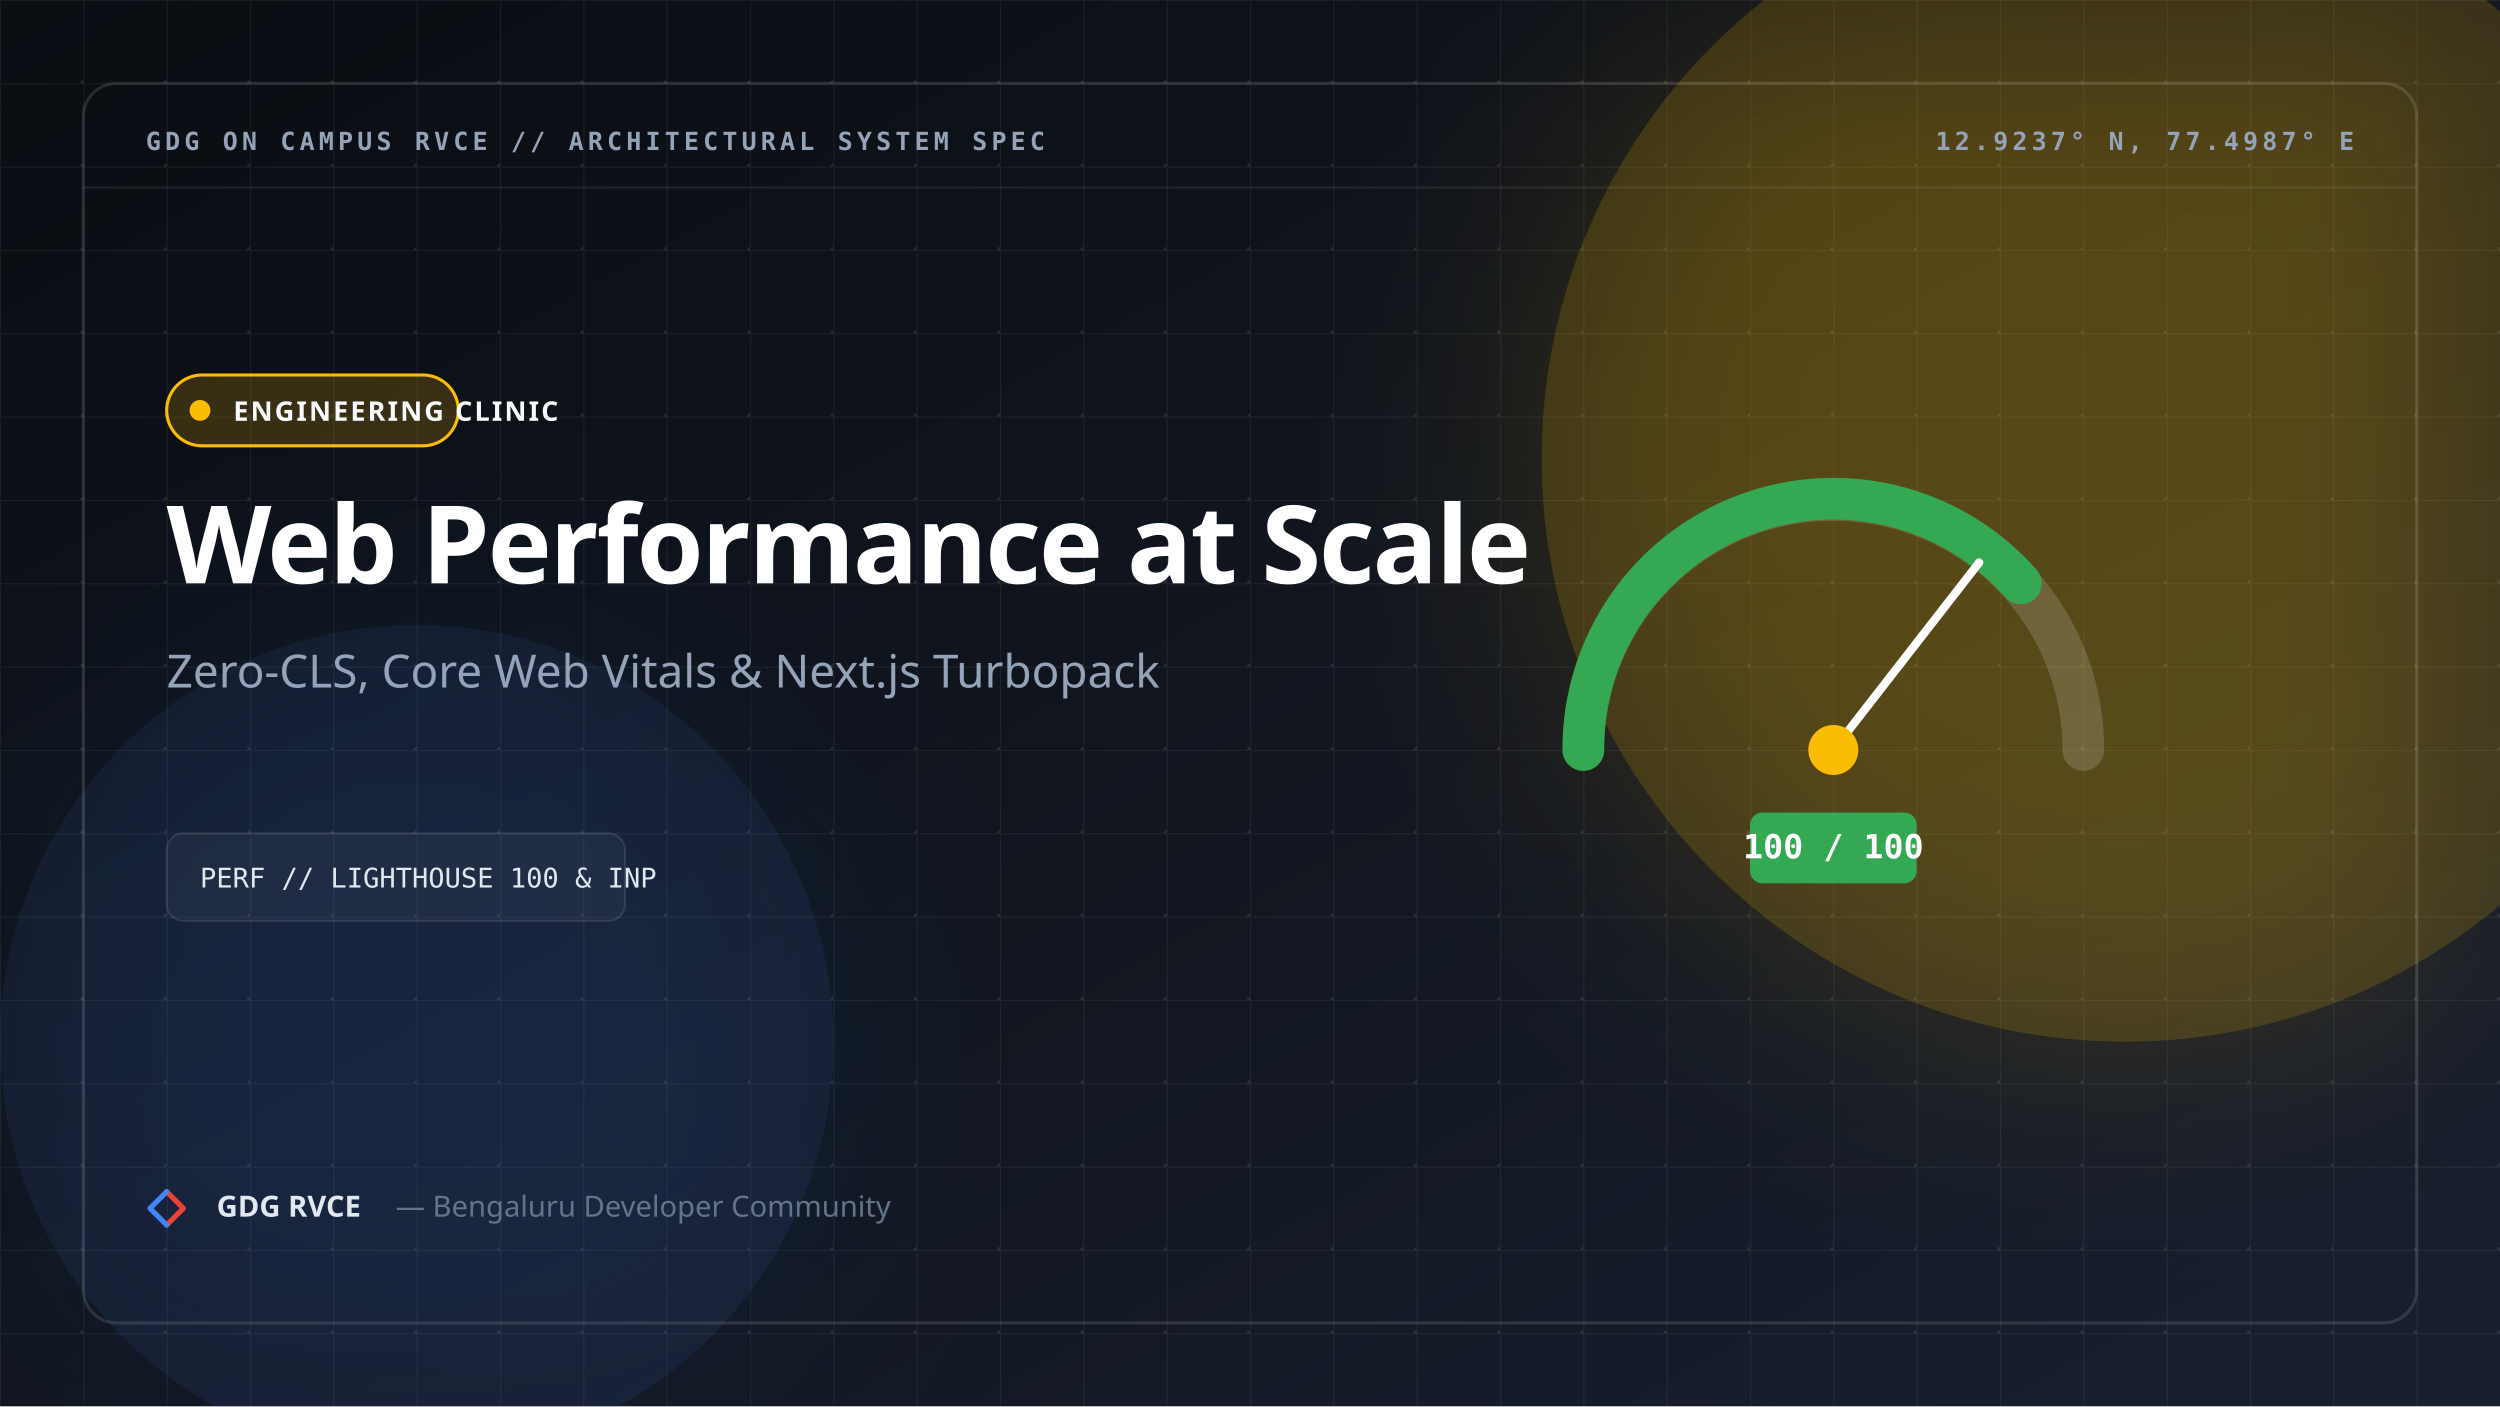
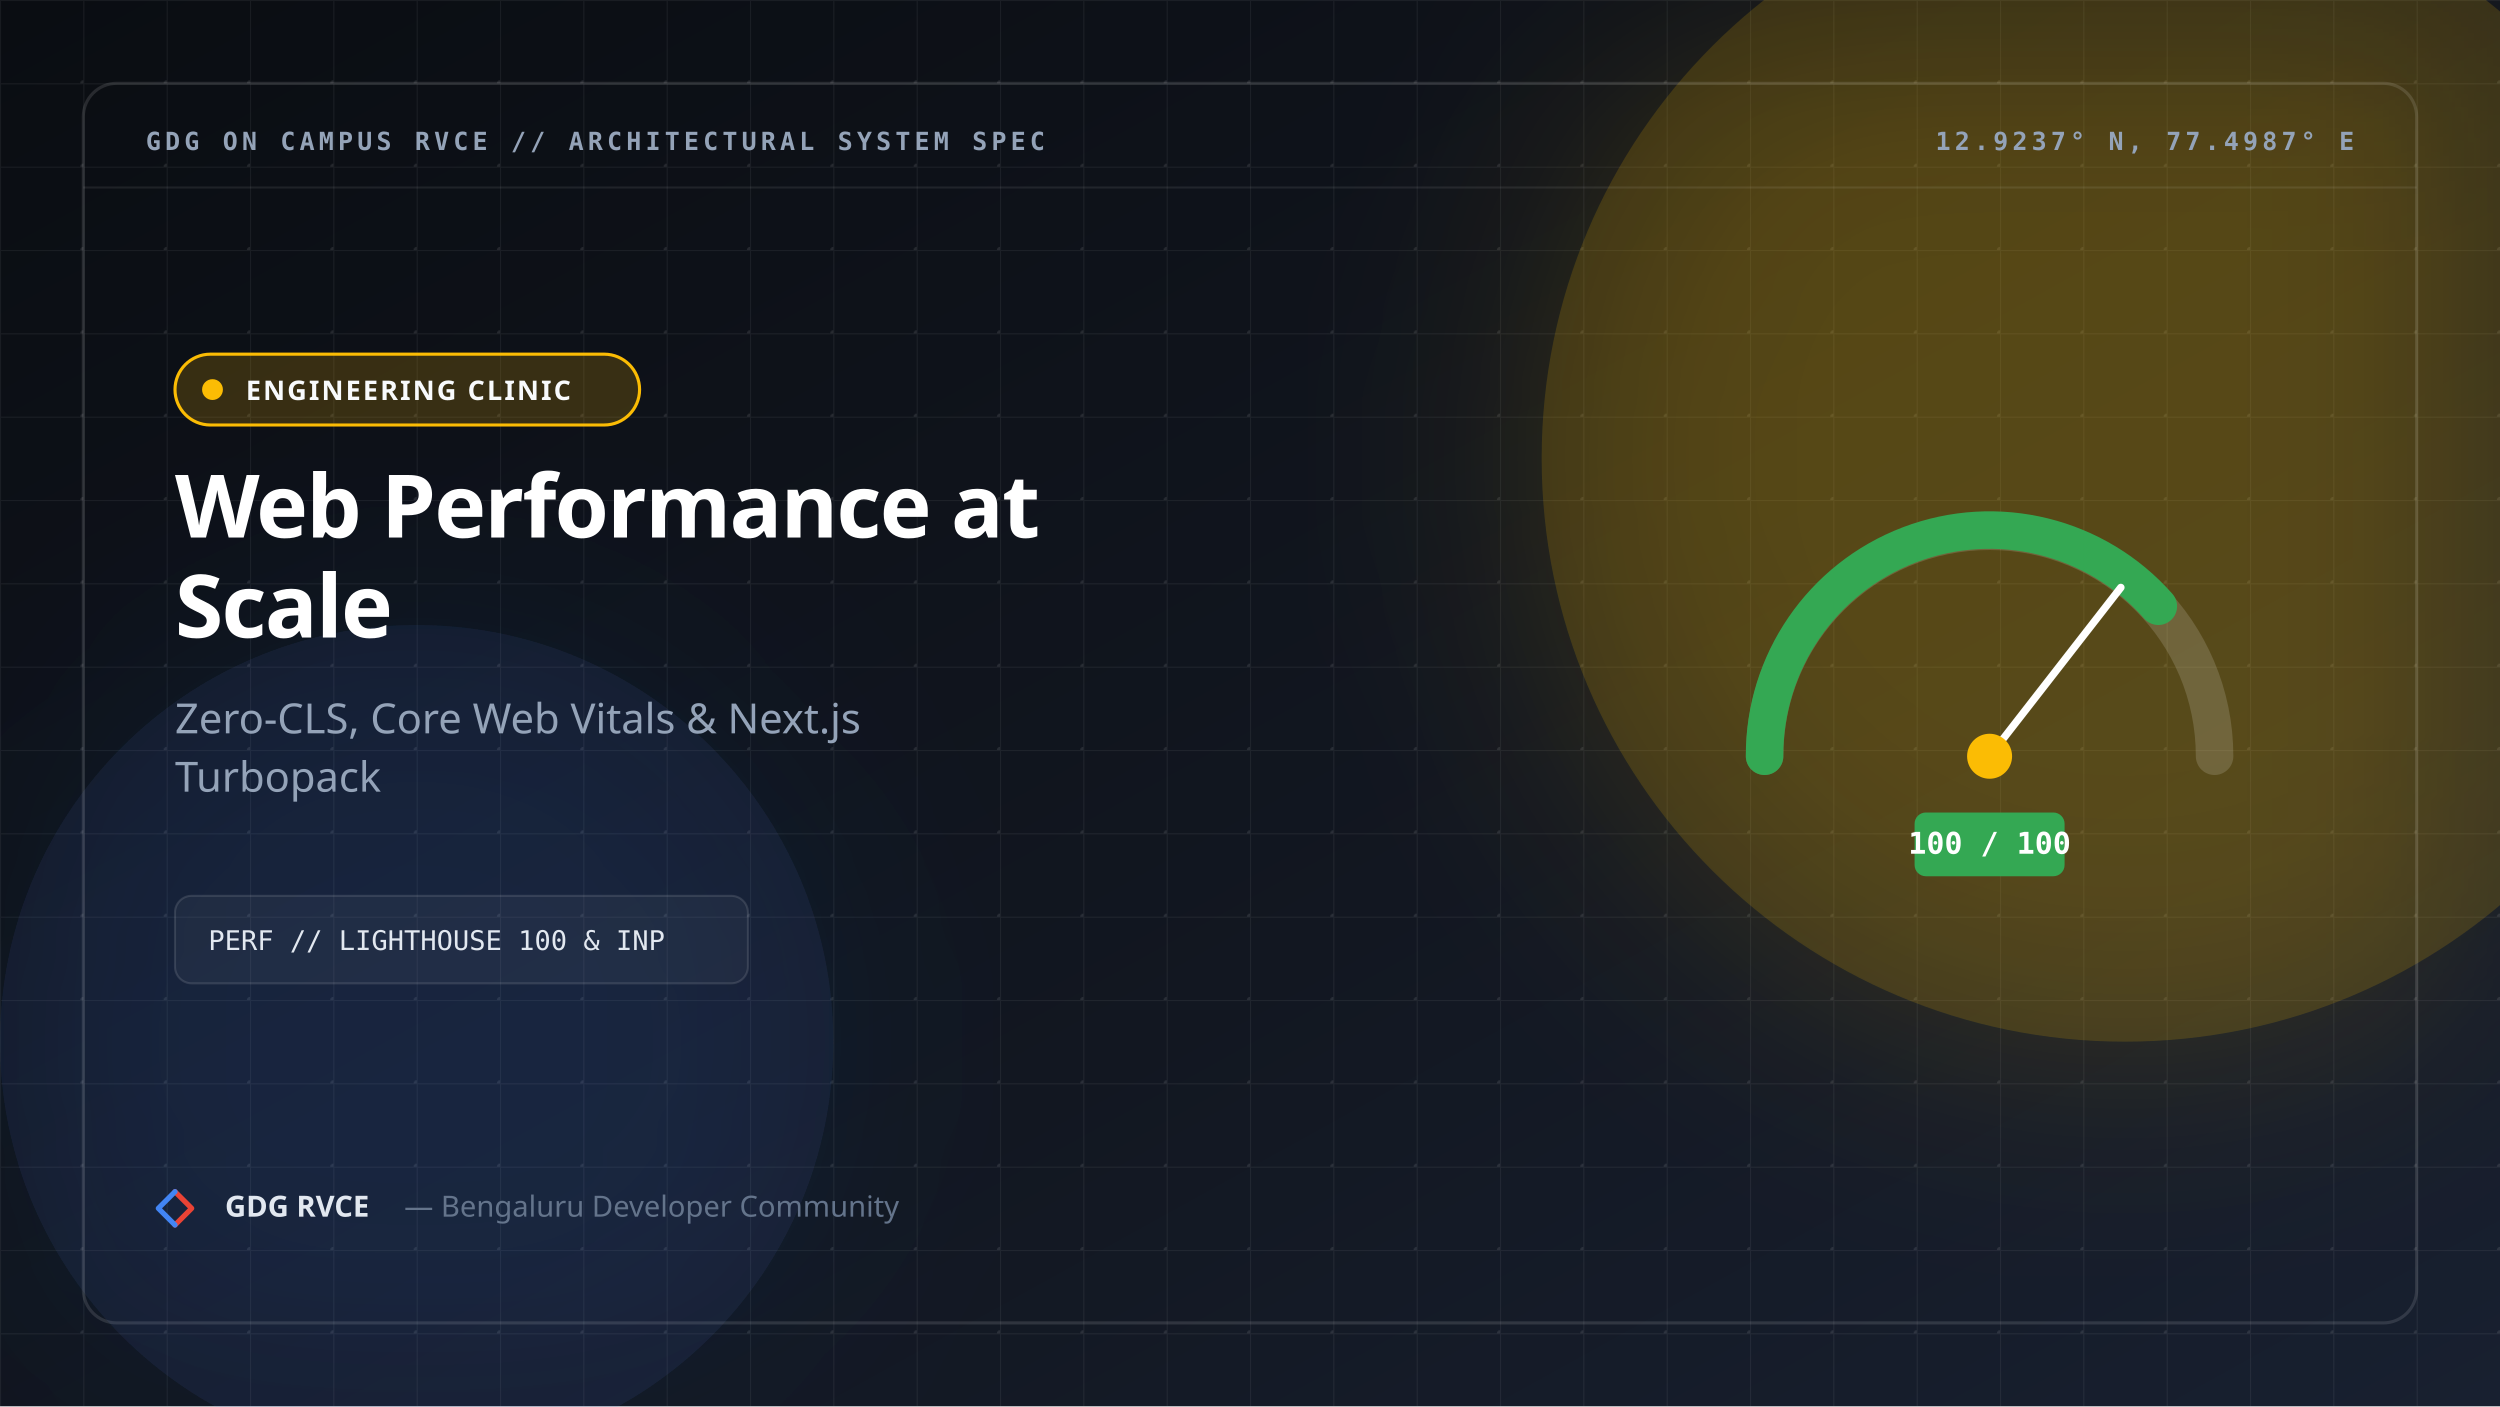
<svg xmlns="http://www.w3.org/2000/svg" viewBox="0 0 1200 675" width="1200px" height="675px" fill="none">
  <defs>
    <linearGradient id="bgGrad" x1="0" y1="0" x2="1" y2="1">
      <stop offset="0%" stop-color="#0A0D12" />
      <stop offset="60%" stop-color="#121721" />
      <stop offset="100%" stop-color="#182030" />
    </linearGradient>
    <linearGradient id="accentGrad" x1="0" y1="0" x2="1" y2="1">
      <stop offset="0%" stop-color="#FBBC04" />
      <stop offset="100%" stop-color="#FFFFFF" stop-opacity="0.8" />
    </linearGradient>
    <filter id="softGlow" x="-20%" y="-20%" width="140%" height="140%">
      <feGaussianBlur stdDeviation="60" result="blur" />
      <feComposite in="SourceGraphic" in2="blur" operator="over" />
    </filter>
    <pattern id="gridPattern" width="40" height="40" patternUnits="userSpaceOnUse">
      <path d="M 40 0 L 0 0 0 40" fill="none" stroke="rgba(255,255,255,0.06)" stroke-width="1" />
      <circle cx="40" cy="40" r="1.5" fill="rgba(255,255,255,0.1)" />
    </pattern>
  </defs>
  <rect width="1200" height="675" fill="url(#bgGrad)" />
  <rect width="1200" height="675" fill="url(#gridPattern)" />
  <circle cx="1020" cy="220" r="280" fill="#FBBC04" fill-opacity="0.16" filter="url(#softGlow)" />
  <circle cx="200" cy="500" r="200" fill="#4285F4" fill-opacity="0.08" filter="url(#softGlow)" />
  <rect x="40" y="40" width="1120" height="595" rx="16" fill="none" stroke="rgba(255,255,255,0.12)" stroke-width="1.5" />
  <line x1="40" y1="90" x2="1160" y2="90" stroke="rgba(255,255,255,0.08)" stroke-width="1" />
  <text x="70" y="72" font-family="monospace" font-size="12" font-weight="600" fill="#94A3B8" letter-spacing="2">GDG ON CAMPUS RVCE // ARCHITECTURAL SYSTEM SPEC</text>
  <text x="1130" y="72" font-family="monospace" font-size="12" font-weight="600" fill="#94A3B8" text-anchor="end" letter-spacing="2">12.9237° N, 77.4987° E</text>
-   <g transform="translate(80, 180)">
-     <rect x="0" y="0" width="140" height="34" rx="17" fill="#FBBC04" fill-opacity="0.18" stroke="#FBBC04" stroke-width="1.5" />
-     <circle cx="16" cy="17" r="5" fill="#FBBC04" />
-     <text x="32" y="22" font-family="sans-serif" font-size="13" font-weight="bold" fill="#F8FAFC" letter-spacing="1">ENGINEERING CLINIC</text>
-     <text x="0" y="100" font-family="sans-serif" font-size="52" font-weight="800" fill="#FFFFFF" letter-spacing="-1">Web Performance at Scale</text>
-     <text x="0" y="150" font-family="sans-serif" font-size="22" font-weight="500" fill="#94A3B8">Zero-CLS, Core Web Vitals &amp; Next.js Turbopack</text>
-     <g transform="translate(0, 220)">
-       <rect x="0" y="0" width="220" height="42" rx="8" fill="rgba(255,255,255,0.04)" stroke="rgba(255,255,255,0.1)" stroke-width="1" />
+   <g transform="translate(84, 170)">
+     <rect x="0" y="0" width="223" height="34" rx="17" fill="#FBBC04" fill-opacity="0.18" stroke="#FBBC04" stroke-width="1.5" />
+     <circle cx="18" cy="17" r="5" fill="#FBBC04" />
+     <text x="34" y="22" font-family="sans-serif" font-size="13" font-weight="bold" fill="#F8FAFC" letter-spacing="1">ENGINEERING CLINIC</text>
+     <text x="0" y="88" font-family="sans-serif" font-size="42" font-weight="800" fill="#FFFFFF" letter-spacing="-0.8">
+       <tspan x="0" dy="0">Web Performance at</tspan>
+       <tspan x="0" dy="48">Scale</tspan>
+     </text>
+     <text x="0" y="182" font-family="sans-serif" font-size="20" font-weight="500" fill="#94A3B8">
+       <tspan x="0" dy="0">Zero-CLS, Core Web Vitals &amp; Next.js</tspan>
+       <tspan x="0" dy="28">Turbopack</tspan>
+     </text>
+     <g transform="translate(0, 260)">
+       <rect x="0" y="0" width="275" height="42" rx="8" fill="rgba(255,255,255,0.04)" stroke="rgba(255,255,255,0.12)" stroke-width="1" />
      <text x="16" y="26" font-family="monospace" font-size="13" fill="#E2E8F0">PERF // LIGHTHOUSE 100 &amp; INP</text>
    </g>
  </g>
-   <g transform="translate(680, 140)">
+   <g transform="translate(775, 165) scale(0.90)">
    <path d="M80 220 A 120 120 0 0 1 320 220" stroke="rgba(255,255,255,0.15)" stroke-width="20" stroke-linecap="round" fill="none" />
    <path d="M80 220 A 120 120 0 0 1 290 140" stroke="#34A853" stroke-width="20" stroke-linecap="round" fill="none" />
    <line x1="200" y1="220" x2="270" y2="130" stroke="#FFFFFF" stroke-width="4" stroke-linecap="round" />
    <circle cx="200" cy="220" r="12" fill="#FBBC04" />
    <rect x="160" y="250" width="80" height="34" rx="6" fill="#34A853" />
    <text x="200" y="272" font-family="monospace" font-size="16" font-weight="bold" fill="#FFFFFF" text-anchor="middle">100 / 100</text>
  </g>
-   <g transform="translate(80, 580)">
+   <g transform="translate(84, 580)">
    <path d="M0 8L8 0L0 -8" stroke="#EA4335" stroke-width="2.5" stroke-linecap="round" stroke-linejoin="round" />
    <path d="M0 -8L-8 0L0 8" stroke="#4285F4" stroke-width="2.5" stroke-linecap="round" stroke-linejoin="round" />
    <text x="24" y="4" font-family="sans-serif" font-size="14" font-weight="700" fill="#E2E8F0">GDG RVCE</text>
    <text x="110" y="4" font-family="sans-serif" font-size="14" fill="#64748B">— Bengaluru Developer Community</text>
  </g>
</svg>
